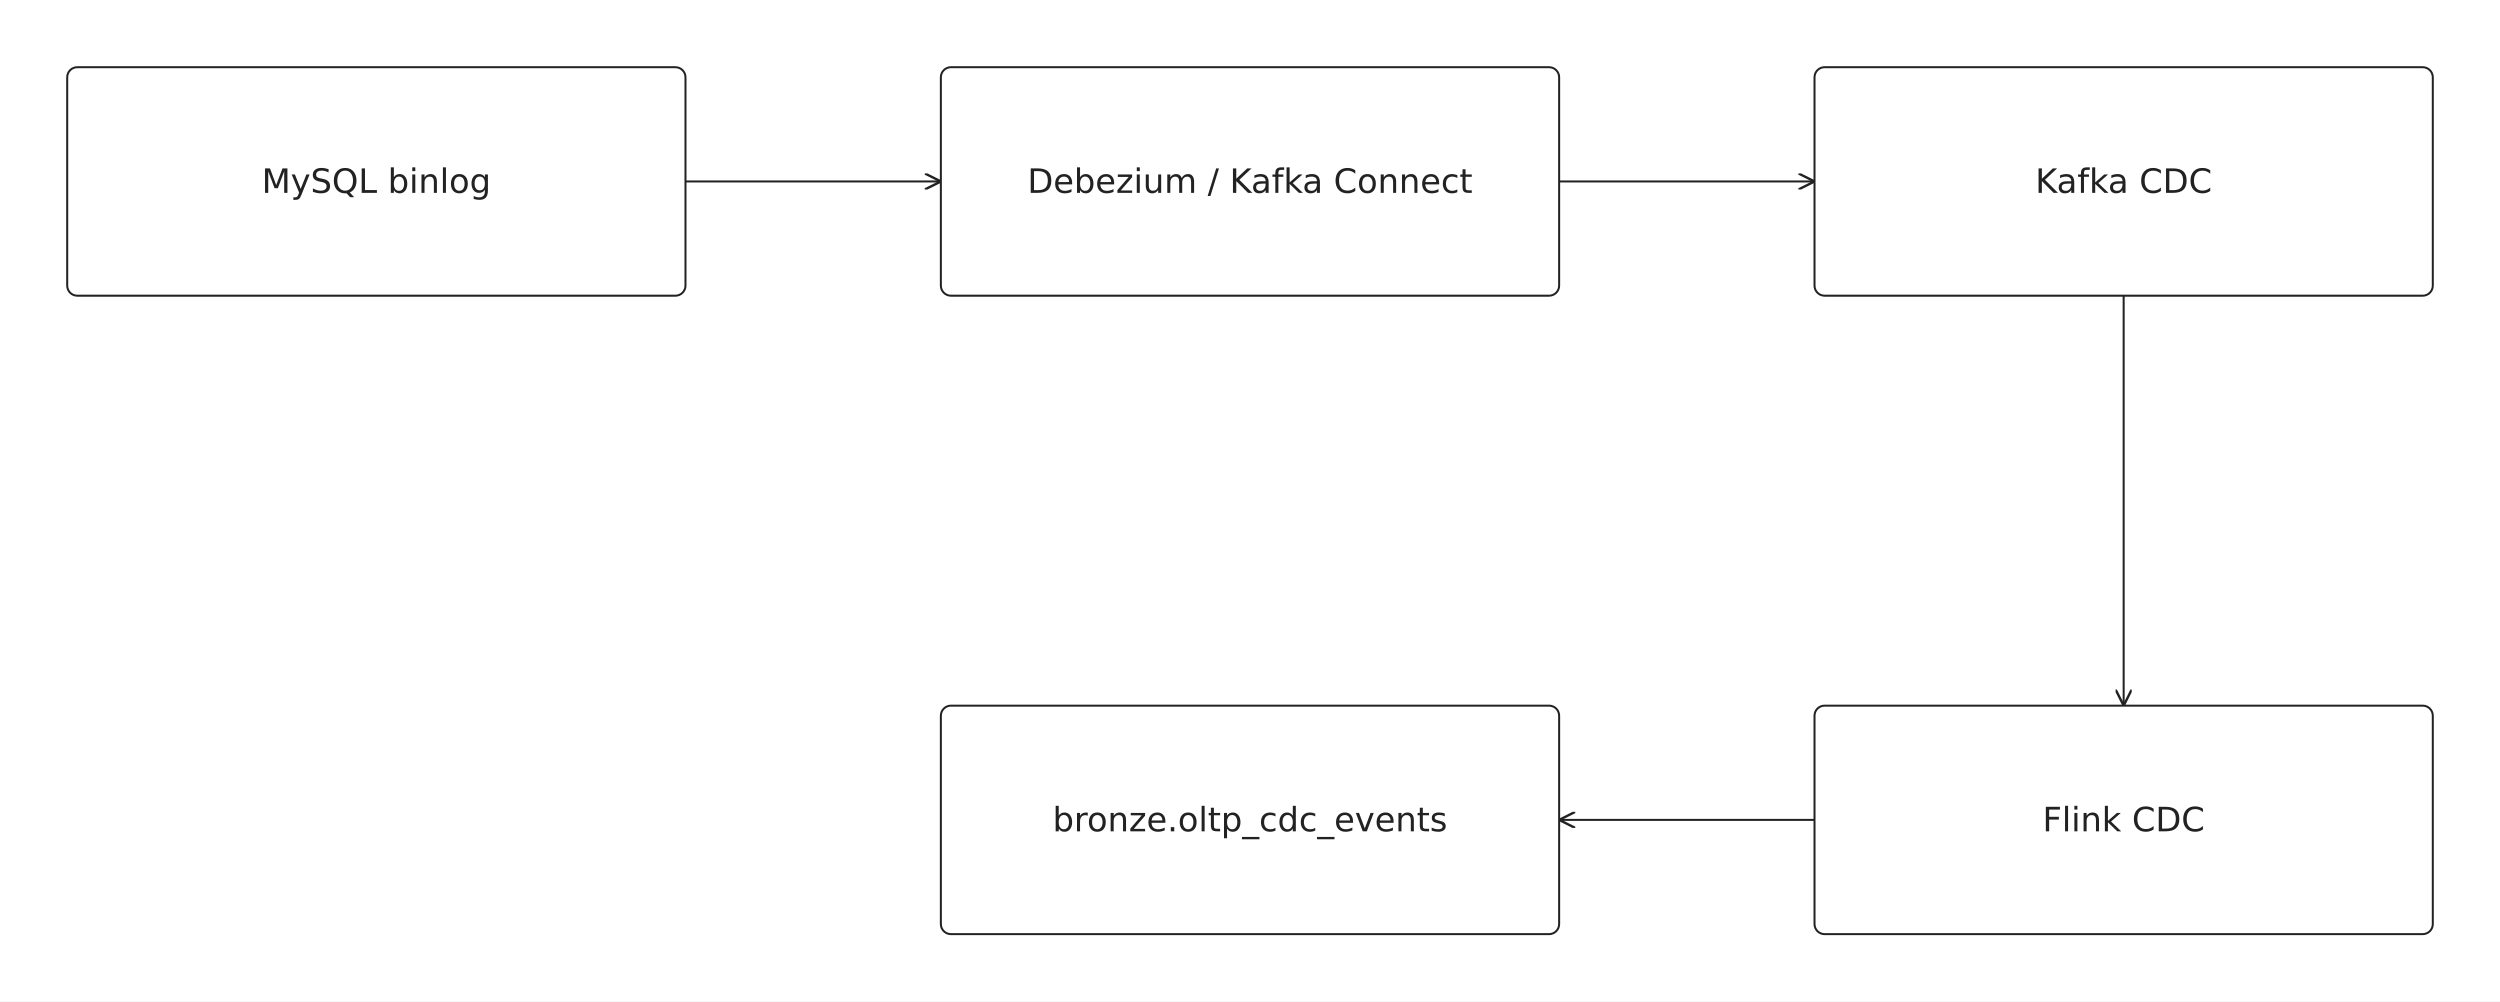
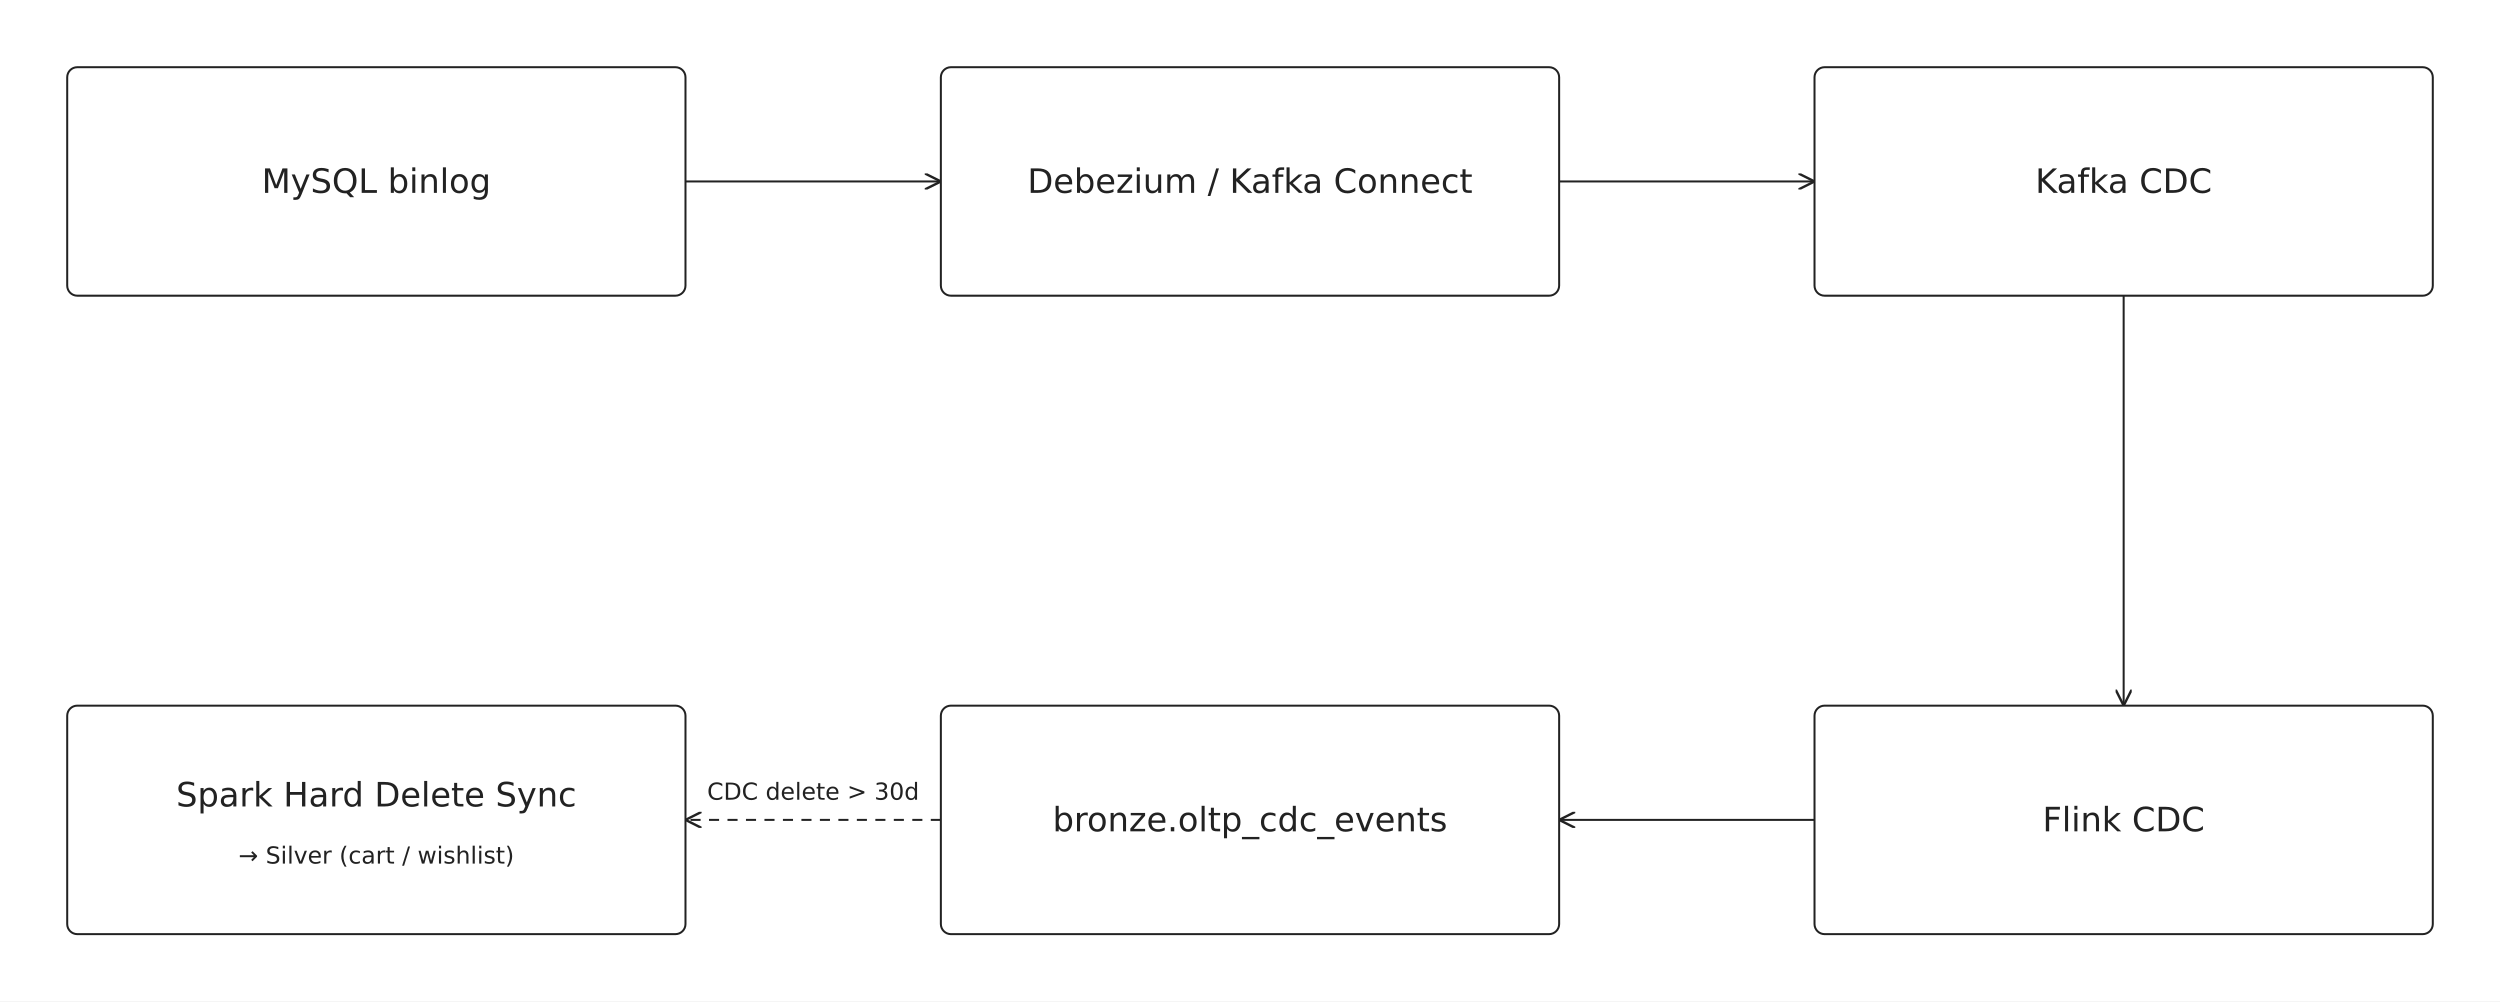
<svg xmlns="http://www.w3.org/2000/svg" id="flow-cdc-root" viewBox="0 0 1488 596" role="img" aria-labelledby="flow-cdc-title">
  <defs>
    <marker id="flow-cdc-arrow" markerWidth="9" markerHeight="8" refX="8" refY="4" orient="auto">
      <path d="M 0 0 L 8 4 L 0 8" fill="none" stroke="#222222" stroke-width="1.2" />
    </marker>
  </defs>
  <rect width="1488" height="596" fill="#ffffff" />
  <path d="M 408 108 L 560 108" fill="none" stroke="#222222" stroke-width="1.2" marker-end="url(#flow-cdc-arrow)" />
  <path d="M 928 108 L 1080 108" fill="none" stroke="#222222" stroke-width="1.2" marker-end="url(#flow-cdc-arrow)" />
  <path d="M 1264 176 L 1264 420" fill="none" stroke="#222222" stroke-width="1.2" marker-end="url(#flow-cdc-arrow)" />
  <path d="M 1080 488 L 928 488" fill="none" stroke="#222222" stroke-width="1.2" marker-end="url(#flow-cdc-arrow)" />
+   <path d="M 560 488 L 408 488" fill="none" stroke="#222222" stroke-width="1.2" stroke-dasharray="6 5" marker-end="url(#flow-cdc-arrow)" />
+   <rect x="424" y="460" width="120" height="23" fill="#ffffff" />
+   <text x="484" y="476" font-family="DejaVu Sans, Arial, sans-serif" font-size="14" fill="#222222" text-anchor="middle" font-weight="400">CDC delete &gt; 30d</text>
  <rect x="40" y="40" width="368" height="136" rx="6" fill="#ffffff" stroke="#222222" stroke-width="1.2" />
  <text x="224" y="114.8" font-family="DejaVu Sans, Arial, sans-serif" font-size="20" fill="#222222" text-anchor="middle" font-weight="400">MySQL binlog</text>
  <rect x="560" y="40" width="368" height="136" rx="6" fill="#ffffff" stroke="#222222" stroke-width="1.2" />
  <text x="744" y="114.8" font-family="DejaVu Sans, Arial, sans-serif" font-size="20" fill="#222222" text-anchor="middle" font-weight="400">Debezium / Kafka Connect</text>
  <rect x="1080" y="40" width="368" height="136" rx="6" fill="#ffffff" stroke="#222222" stroke-width="1.2" />
  <text x="1264" y="114.8" font-family="DejaVu Sans, Arial, sans-serif" font-size="20" fill="#222222" text-anchor="middle" font-weight="400">Kafka CDC</text>
  <rect x="1080" y="420" width="368" height="136" rx="6" fill="#ffffff" stroke="#222222" stroke-width="1.2" />
  <text x="1264" y="494.8" font-family="DejaVu Sans, Arial, sans-serif" font-size="20" fill="#222222" text-anchor="middle" font-weight="400">Flink CDC</text>
  <rect x="560" y="420" width="368" height="136" rx="6" fill="#ffffff" stroke="#222222" stroke-width="1.2" />
  <text x="744" y="494.8" font-family="DejaVu Sans, Arial, sans-serif" font-size="20" fill="#222222" text-anchor="middle" font-weight="400">bronze.oltp_cdc_events</text>
+   <rect x="40" y="420" width="368" height="136" rx="6" fill="#ffffff" stroke="#222222" stroke-width="1.2" />
+   <text x="224" y="480" font-family="DejaVu Sans, Arial, sans-serif" font-size="20" fill="#222222" text-anchor="middle" font-weight="400">Spark Hard Delete Sync</text>
+   <text x="224" y="514" font-family="DejaVu Sans, Arial, sans-serif" font-size="14" fill="#222222" text-anchor="middle" font-weight="400">→ Silver (cart / wishlist)</text>
</svg>
